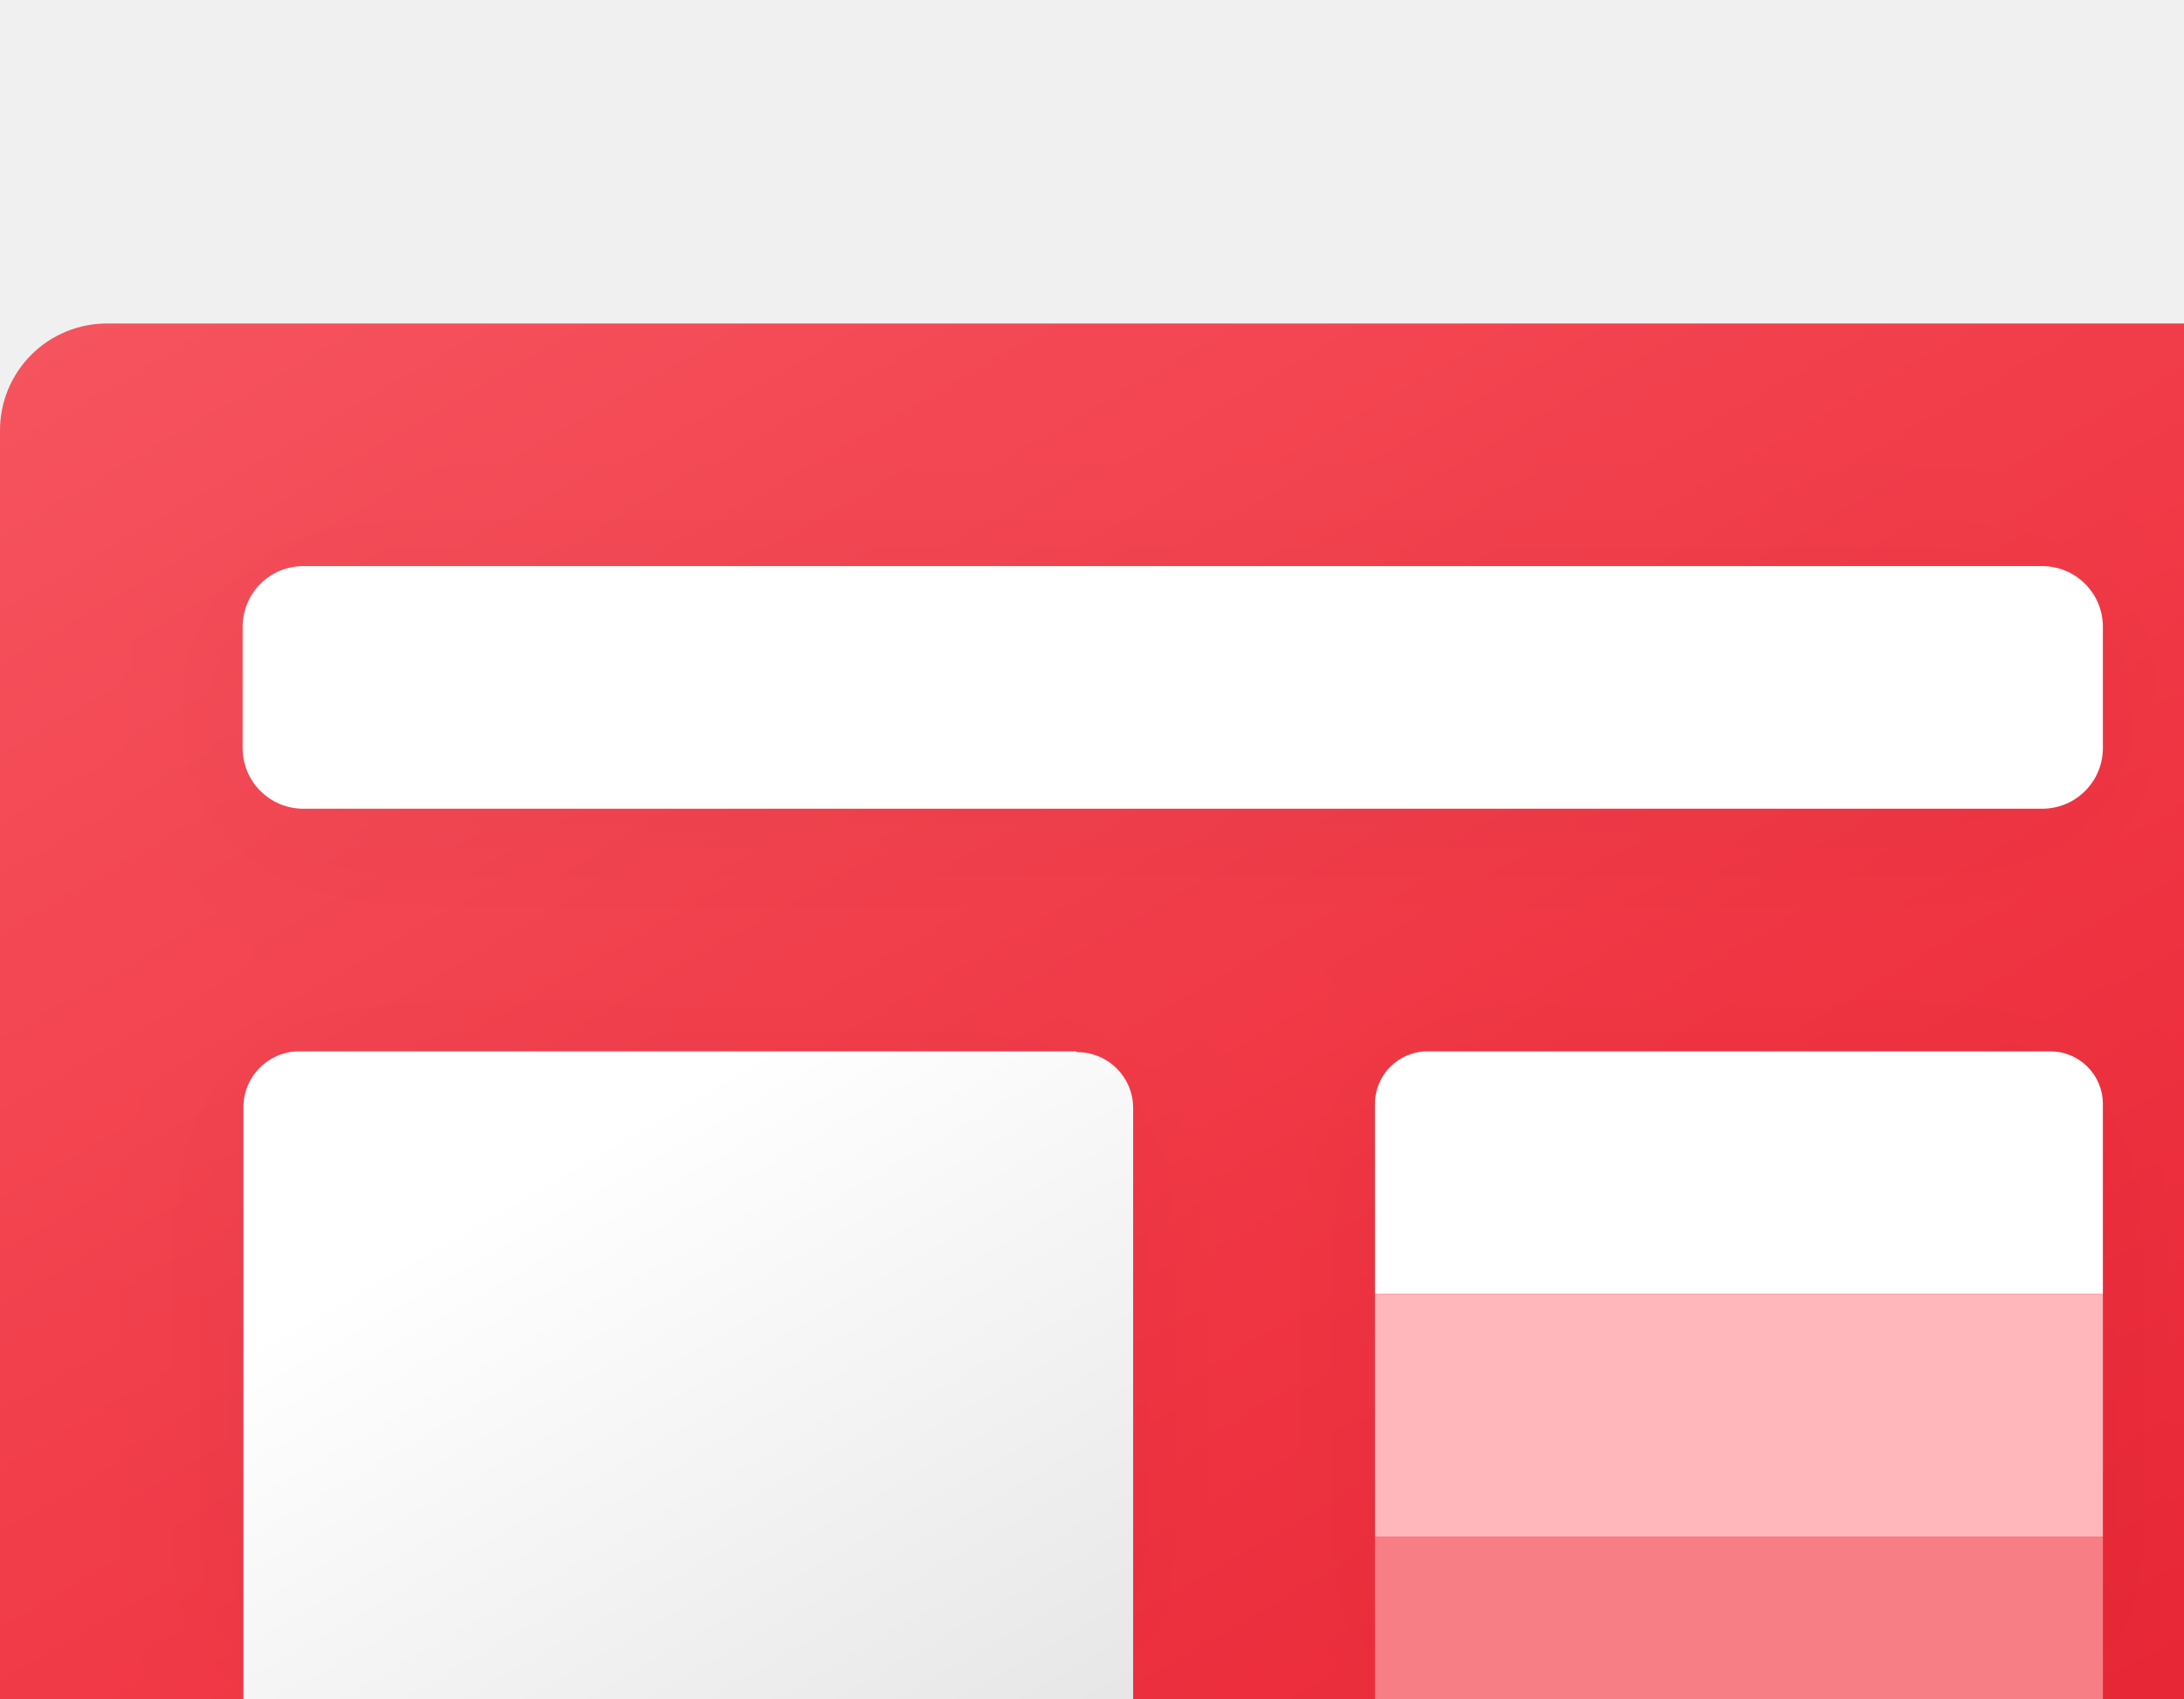
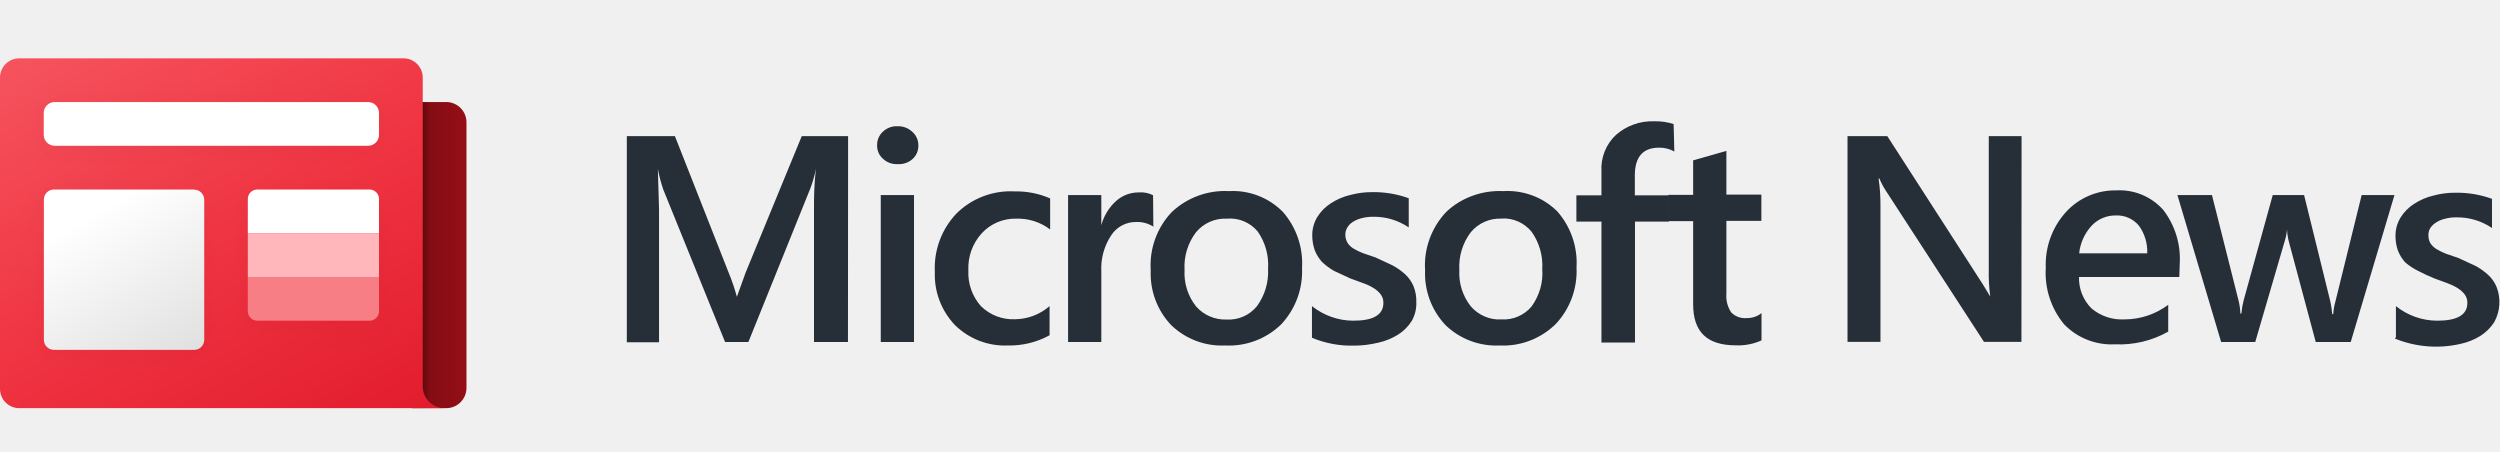
- <svg xmlns="http://www.w3.org/2000/svg" xmlns:xlink="http://www.w3.org/1999/xlink" viewBox="0 0 27.003 21" fill="none">
+ <svg xmlns="http://www.w3.org/2000/svg" xmlns:xlink="http://www.w3.org/1999/xlink" viewBox="0 0 171.5 31" fill="none">
  <use xlink:href="#F" fill="#940e16" />
  <use xlink:href="#F" opacity=".14" fill="url(#B)" />
  <use xlink:href="#F" opacity=".5" fill="url(#C)" />
  <path d="M29 26.5V5.33a1.32 1.32 0 0 0-.387-.943A1.32 1.32 0 0 0 27.67 4H1.33a1.32 1.32 0 0 0-.943.387A1.32 1.32 0 0 0 0 5.33v21.34a1.32 1.32 0 0 0 .387.943A1.32 1.32 0 0 0 1.33 28H30.5a1.5 1.5 0 0 1-1.5-1.5z" fill="url(#D)" />
  <g opacity=".18" filter="url(#A)" fill="#000">
    <path opacity=".18" d="M25.36 7.3H3.64a.71.71 0 0 0-.64.75v1.5a.71.71 0 0 0 .64.75h21.72a.71.71 0 0 0 .64-.75v-1.5a.71.71 0 0 0-.64-.75z" />
    <path opacity=".18" d="M13.3 13.3H3.7a.69.69 0 0 0-.69.69v9.62a.69.69 0 0 0 .69.69h9.62a.69.69 0 0 0 .69-.69V14a.69.69 0 0 0-.69-.69z" />
    <path opacity=".18" d="M25.44 13.3h-7.88c-.3 0-.56.34-.56.75v7.5c0 .4.25.75.56.75h7.88c.3 0 .56-.34.56-.75v-7.5c0-.4-.25-.75-.56-.75z" />
  </g>
  <path d="M25.25 7H3.75a.75.75 0 0 0-.75.75v1.5a.75.75 0 0 0 .75.75h21.5a.75.75 0 0 0 .75-.75v-1.5a.75.75 0 0 0-.75-.75z" fill="#fff" />
  <path d="M13.3 13H3.7a.69.69 0 0 0-.69.69v9.62a.69.69 0 0 0 .69.69h9.62a.69.69 0 0 0 .69-.69V13.7a.69.69 0 0 0-.69-.69z" fill="url(#E)" />
  <path d="M17.65 13h7.7a.65.65 0 0 1 .65.65V16h-9v-2.35a.65.65 0 0 1 .65-.65z" fill="#fff" />
  <path d="M26 16h-9v3h9v-3z" fill="#ffb7bb" />
  <path d="M17 19h9v2.35a.65.65 0 0 1-.65.65h-7.7a.65.65 0 0 1-.65-.65V19z" fill="#f87e86" />
  <g fill="#262f38">
    <path d="M58.17 23.46h-2.33v-9.14c0-.75 0-1.66.14-2.75a9.17 9.17 0 0 1-.38 1.33l-4.26 10.56h-1.6L45.5 13a9.65 9.65 0 0 1-.37-1.41l.08 2.77v9.12H43V9.34h3.3l3.7 9.4a13.43 13.43 0 0 1 .55 1.62l.6-1.66L55 9.34h3.18l-.01 14.12zm3.4-12.2a1.36 1.36 0 0 1-1-.37 1.18 1.18 0 0 1-.4-.92 1.22 1.22 0 0 1 .4-.94 1.36 1.36 0 0 1 1-.37 1.4 1.4 0 0 1 1 .37A1.22 1.22 0 0 1 63 10a1.2 1.2 0 0 1-.4.91 1.41 1.41 0 0 1-1.02.35zm1.13 12.2h-2.28V13.38h2.28v10.08zM72 23a5.7 5.7 0 0 1-2.87.7 4.87 4.87 0 0 1-3.62-1.4 5 5 0 0 1-1.38-3.65 5.42 5.42 0 0 1 1.48-4 5.27 5.27 0 0 1 4-1.52 5.79 5.79 0 0 1 2.43.48v2.13a3.65 3.65 0 0 0-2.32-.74 3.11 3.11 0 0 0-2.37 1 3.54 3.54 0 0 0-.92 2.56 3.43 3.43 0 0 0 .86 2.44 3.14 3.14 0 0 0 2.35.9A3.66 3.66 0 0 0 72 21v2zm7.12-7.45a2 2 0 0 0-1.19-.32 2 2 0 0 0-1.7.91 4.11 4.11 0 0 0-.68 2.49v4.83h-2.28V13.38h2.28v2.07a3.44 3.44 0 0 1 1-1.65 2.31 2.31 0 0 1 1.55-.6 1.88 1.88 0 0 1 1 .19l.02 2.16zm4.94 8.15a5 5 0 0 1-3.73-1.41 5.13 5.13 0 0 1-1.39-3.75 5.29 5.29 0 0 1 1.45-4 5.31 5.31 0 0 1 3.92-1.43A4.82 4.82 0 0 1 88 14.53a5.35 5.35 0 0 1 1.32 3.85 5.3 5.3 0 0 1-1.43 3.87 5.13 5.13 0 0 1-3.83 1.45zm.1-8.7a2.59 2.59 0 0 0-2.12.94 3.9 3.9 0 0 0-.78 2.58 3.69 3.69 0 0 0 .79 2.5 2.66 2.66 0 0 0 2.11.9 2.49 2.49 0 0 0 2.07-.92 4 4 0 0 0 .76-2.56 4 4 0 0 0-.72-2.57 2.47 2.47 0 0 0-2.11-.87zM90 23.15V21a4.58 4.58 0 0 0 2.83 1c1.38 0 2.07-.4 2.07-1.22a.93.93 0 0 0-.18-.58 1.68 1.68 0 0 0-.48-.43 3.35 3.35 0 0 0-.71-.34l-.9-.33-1.12-.52a4.27 4.27 0 0 1-.83-.62 2.65 2.65 0 0 1-.49-.8 3 3 0 0 1-.17-1 2.39 2.39 0 0 1 .35-1.28 3 3 0 0 1 .92-.93 4.13 4.13 0 0 1 1.32-.57c.498-.136 1.013-.204 1.53-.2a7 7 0 0 1 2.5.42v2a4.25 4.25 0 0 0-2.44-.73c-.266-.002-.53.028-.8.1a2 2 0 0 0-.59.25 1.15 1.15 0 0 0-.38.38.92.92 0 0 0-.14.48 1.11 1.11 0 0 0 .14.56 1.27 1.27 0 0 0 .4.4c.207.124.425.23.65.32l.88.3 1.16.54a4.39 4.39 0 0 1 .89.63 2.4 2.4 0 0 1 .56.81 2.71 2.71 0 0 1 .19 1.08 2.44 2.44 0 0 1-.31 1.29 3 3 0 0 1-.95.95 4.36 4.36 0 0 1-1.36.55c-.534.125-1.08.2-1.63.2a7 7 0 0 1-2.91-.54zm12.88.55a5.02 5.02 0 0 1-2.012-.317c-.642-.242-1.226-.615-1.718-1.093a5.17 5.17 0 0 1-1.39-3.75 5.33 5.33 0 0 1 1.45-4c.524-.5 1.14-.87 1.814-1.114a5.4 5.4 0 0 1 2.106-.316c.677-.04 1.354.062 2 .302s1.2.6 1.7 1.088a5.35 5.35 0 0 1 1.32 3.85c.034.707-.074 1.414-.318 2.08a5.27 5.27 0 0 1-1.102 1.791 5.16 5.16 0 0 1-1.76 1.14 5.14 5.14 0 0 1-2.069.341zM103 15a2.55 2.55 0 0 0-1.167.22 2.57 2.57 0 0 0-.943.72 3.9 3.9 0 0 0-.78 2.58 3.69 3.69 0 0 0 .79 2.5 2.65 2.65 0 0 0 .948.69c.364.157.757.228 1.152.2.4.025.782-.043 1.14-.198a2.49 2.49 0 0 0 .929-.692c.532-.74.8-1.64.73-2.55a4 4 0 0 0-.73-2.57c-.248-.306-.565-.547-.925-.706a2.46 2.46 0 0 0-1.145-.204zm11.87-4.6a2.06 2.06 0 0 0-1.06-.27c-1.1 0-1.66.63-1.66 1.9v1.37h2.34v1.8h-2.33v8.3h-2.3v-8.3h-1.72v-1.8h1.72v-1.64a3.16 3.16 0 0 1 1-2.51 3.76 3.76 0 0 1 2.61-.93 4 4 0 0 1 1.34.19l.05 1.9z" />
    <path d="M120.84 23.35a3.85 3.85 0 0 1-1.76.34c-2 0-2.93-.94-2.93-2.82v-5.7h-1.7v-1.8h1.7V11l2.28-.65v3h2.4v1.8h-2.4v5a2 2 0 0 0 .33 1.28 1.32 1.32 0 0 0 1.08.39 1.57 1.57 0 0 0 1-.34v1.88zm17.82.1h-2.56l-6.74-10.38a4.67 4.67 0 0 1-.43-.82h-.06c.1.643.135 1.3.13 1.94v9.26h-2.26V9.34h2.73L136 19.47l.53.87a12.07 12.07 0 0 1-.1-1.9v-9.1h2.25l-.01 14.12zM149.5 19h-6.88a2.92 2.92 0 0 0 .86 2.16 3.23 3.23 0 0 0 2.26.75 5 5 0 0 0 3-1v1.84a6.78 6.78 0 0 1-3.65.87 4.53 4.53 0 0 1-3.49-1.37 5.53 5.53 0 0 1-1.26-3.87 5.37 5.37 0 0 1 1.38-3.83c.438-.482.975-.864 1.574-1.12a4.59 4.59 0 0 1 1.896-.37 4.01 4.01 0 0 1 3.2 1.329c.814 1.05 1.22 2.363 1.14 3.7l-.03.92zm-2.2-1.62a3 3 0 0 0-.58-1.91 1.94 1.94 0 0 0-1.58-.69c-.313-.004-.624.058-.912.182a2.22 2.22 0 0 0-.758.538 3.3 3.3 0 0 0-.84 1.88h4.67zm16.96-4l-3 10.08h-2.4l-1.83-6.83a4 4 0 0 1-.14-.89 3.75 3.75 0 0 1-.18.87l-2 6.85h-2.34l-3-10.08h2.37l1.83 7.26a4.4 4.4 0 0 1 .12.87h.07a5.16 5.16 0 0 1 .15-.89l2-7.24h2.15l1.8 7.3c.067.286.1.577.13.87h.07a4.14 4.14 0 0 1 .15-.87l1.8-7.3h2.24zm.1 9.77V21a4.56 4.56 0 0 0 2.83 1c1.38 0 2.07-.4 2.07-1.22a.93.93 0 0 0-.18-.58 1.69 1.69 0 0 0-.48-.43c-.223-.14-.462-.253-.7-.34l-.9-.33a11.84 11.84 0 0 1-1.12-.52A4 4 0 0 1 165 18c-.213-.233-.38-.504-.5-.8a3.01 3.01 0 0 1-.17-1 2.4 2.4 0 0 1 .35-1.28 2.92 2.92 0 0 1 .92-.93 4.13 4.13 0 0 1 1.32-.57 5.54 5.54 0 0 1 1.53-.2c.852-.013 1.7.13 2.5.42v2a4.25 4.25 0 0 0-2.44-.73c-.266-.003-.53.028-.8.1a1.87 1.87 0 0 0-.59.25 1.34 1.34 0 0 0-.4.38.91.91 0 0 0-.13.48c-.007.195.038.388.13.56a1.43 1.43 0 0 0 .41.4c.208.124.425.232.65.32l.87.3 1.17.54a4.31 4.31 0 0 1 .88.63c.244.226.435.502.56.8a2.84 2.84 0 0 1 .195 1.227c-.026.418-.144.826-.345 1.193-.24.384-.566.7-.95.95a4.32 4.32 0 0 1-1.37.55 7.47 7.47 0 0 1-4.49-.36l.03-.08z" />
  </g>
  <defs>
    <filter id="A" x=".999" y="5.3" width="27.003" height="21" filterUnits="userSpaceOnUse" color-interpolation-filters="sRGB">
      <feFlood flood-opacity="0" />
      <feBlend in="SourceGraphic" />
      <feGaussianBlur stdDeviation="1" />
    </filter>
    <linearGradient id="B" x1="27" y1="17.5" x2="32" y2="17.5" gradientUnits="userSpaceOnUse">
      <stop offset=".33" />
      <stop offset="1" stop-opacity="0" />
    </linearGradient>
    <linearGradient id="C" x1="27" y1="17.5" x2="32" y2="17.5" gradientUnits="userSpaceOnUse">
      <stop offset=".29" />
      <stop offset=".51" stop-opacity="0" />
    </linearGradient>
    <linearGradient id="D" x1="23.7" y1="31.93" x2="5.92" y2="1.14" gradientUnits="userSpaceOnUse">
      <stop stop-color="#e21c2c" />
      <stop offset=".5" stop-color="#f03442" />
      <stop offset="1" stop-color="#f5535e" />
    </linearGradient>
    <linearGradient id="E" x1="16.06" y1="31.6" x2="6.31" y2="14.7" gradientUnits="userSpaceOnUse">
      <stop stop-color="#ccc" />
      <stop offset="1" stop-color="#fff" />
    </linearGradient>
    <path id="F" d="M30.6 7H28.4A1.39 1.39 0 0 0 27 8.39V26.6A1.39 1.39 0 0 0 28.39 28h2.22A1.39 1.39 0 0 0 32 26.61V8.4A1.39 1.39 0 0 0 30.61 7z" />
  </defs>
</svg>
